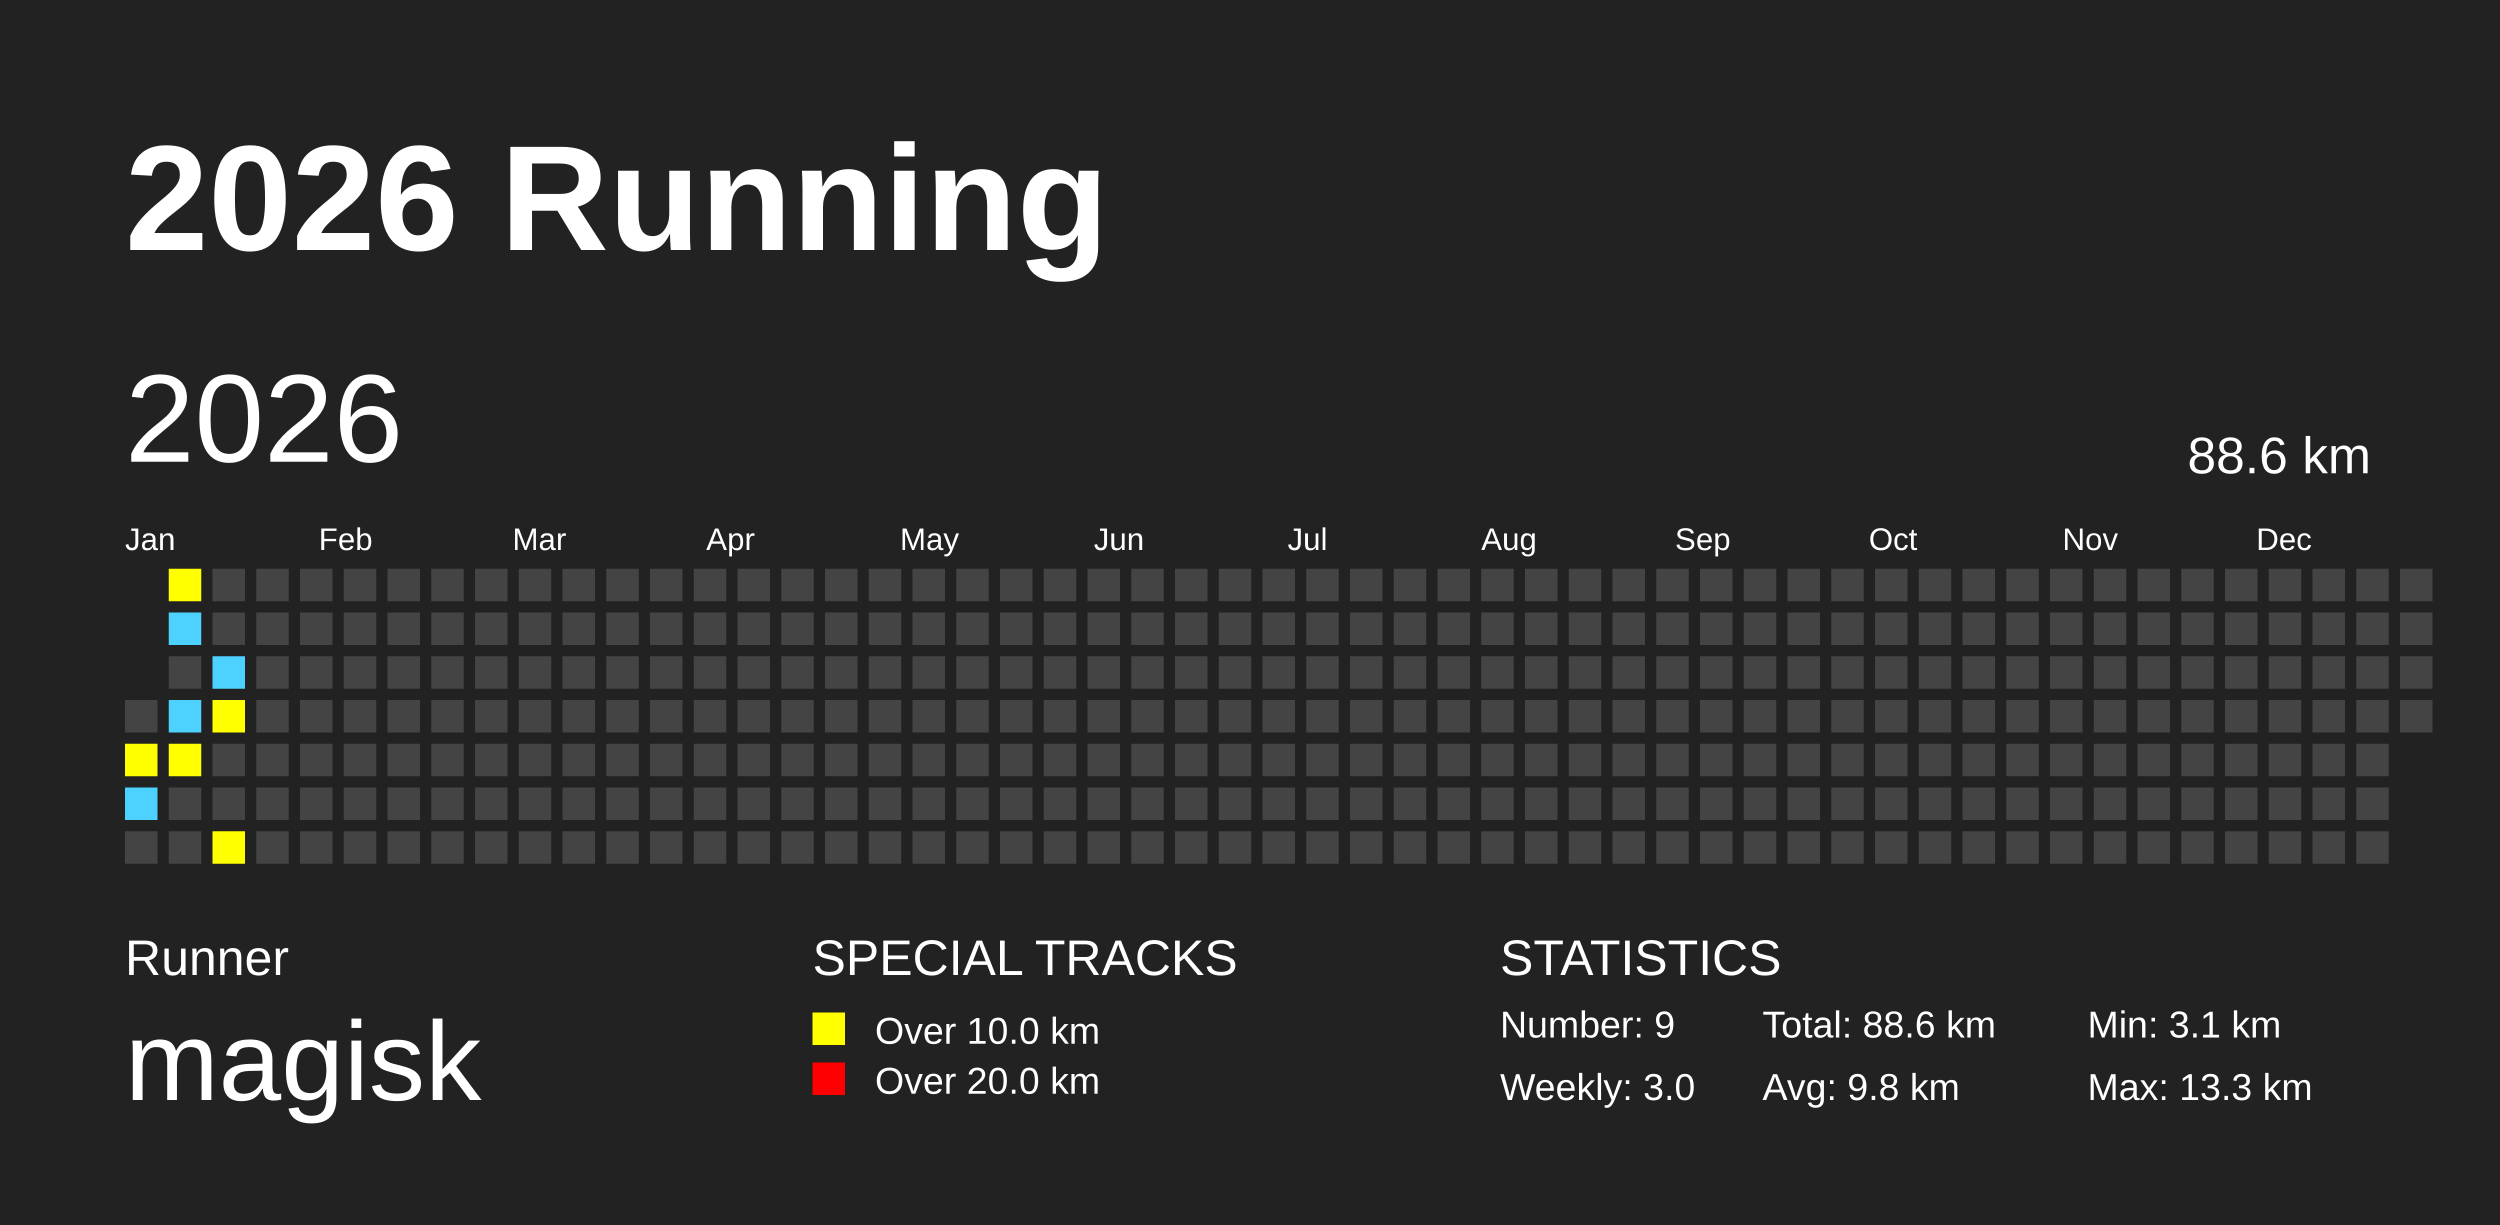
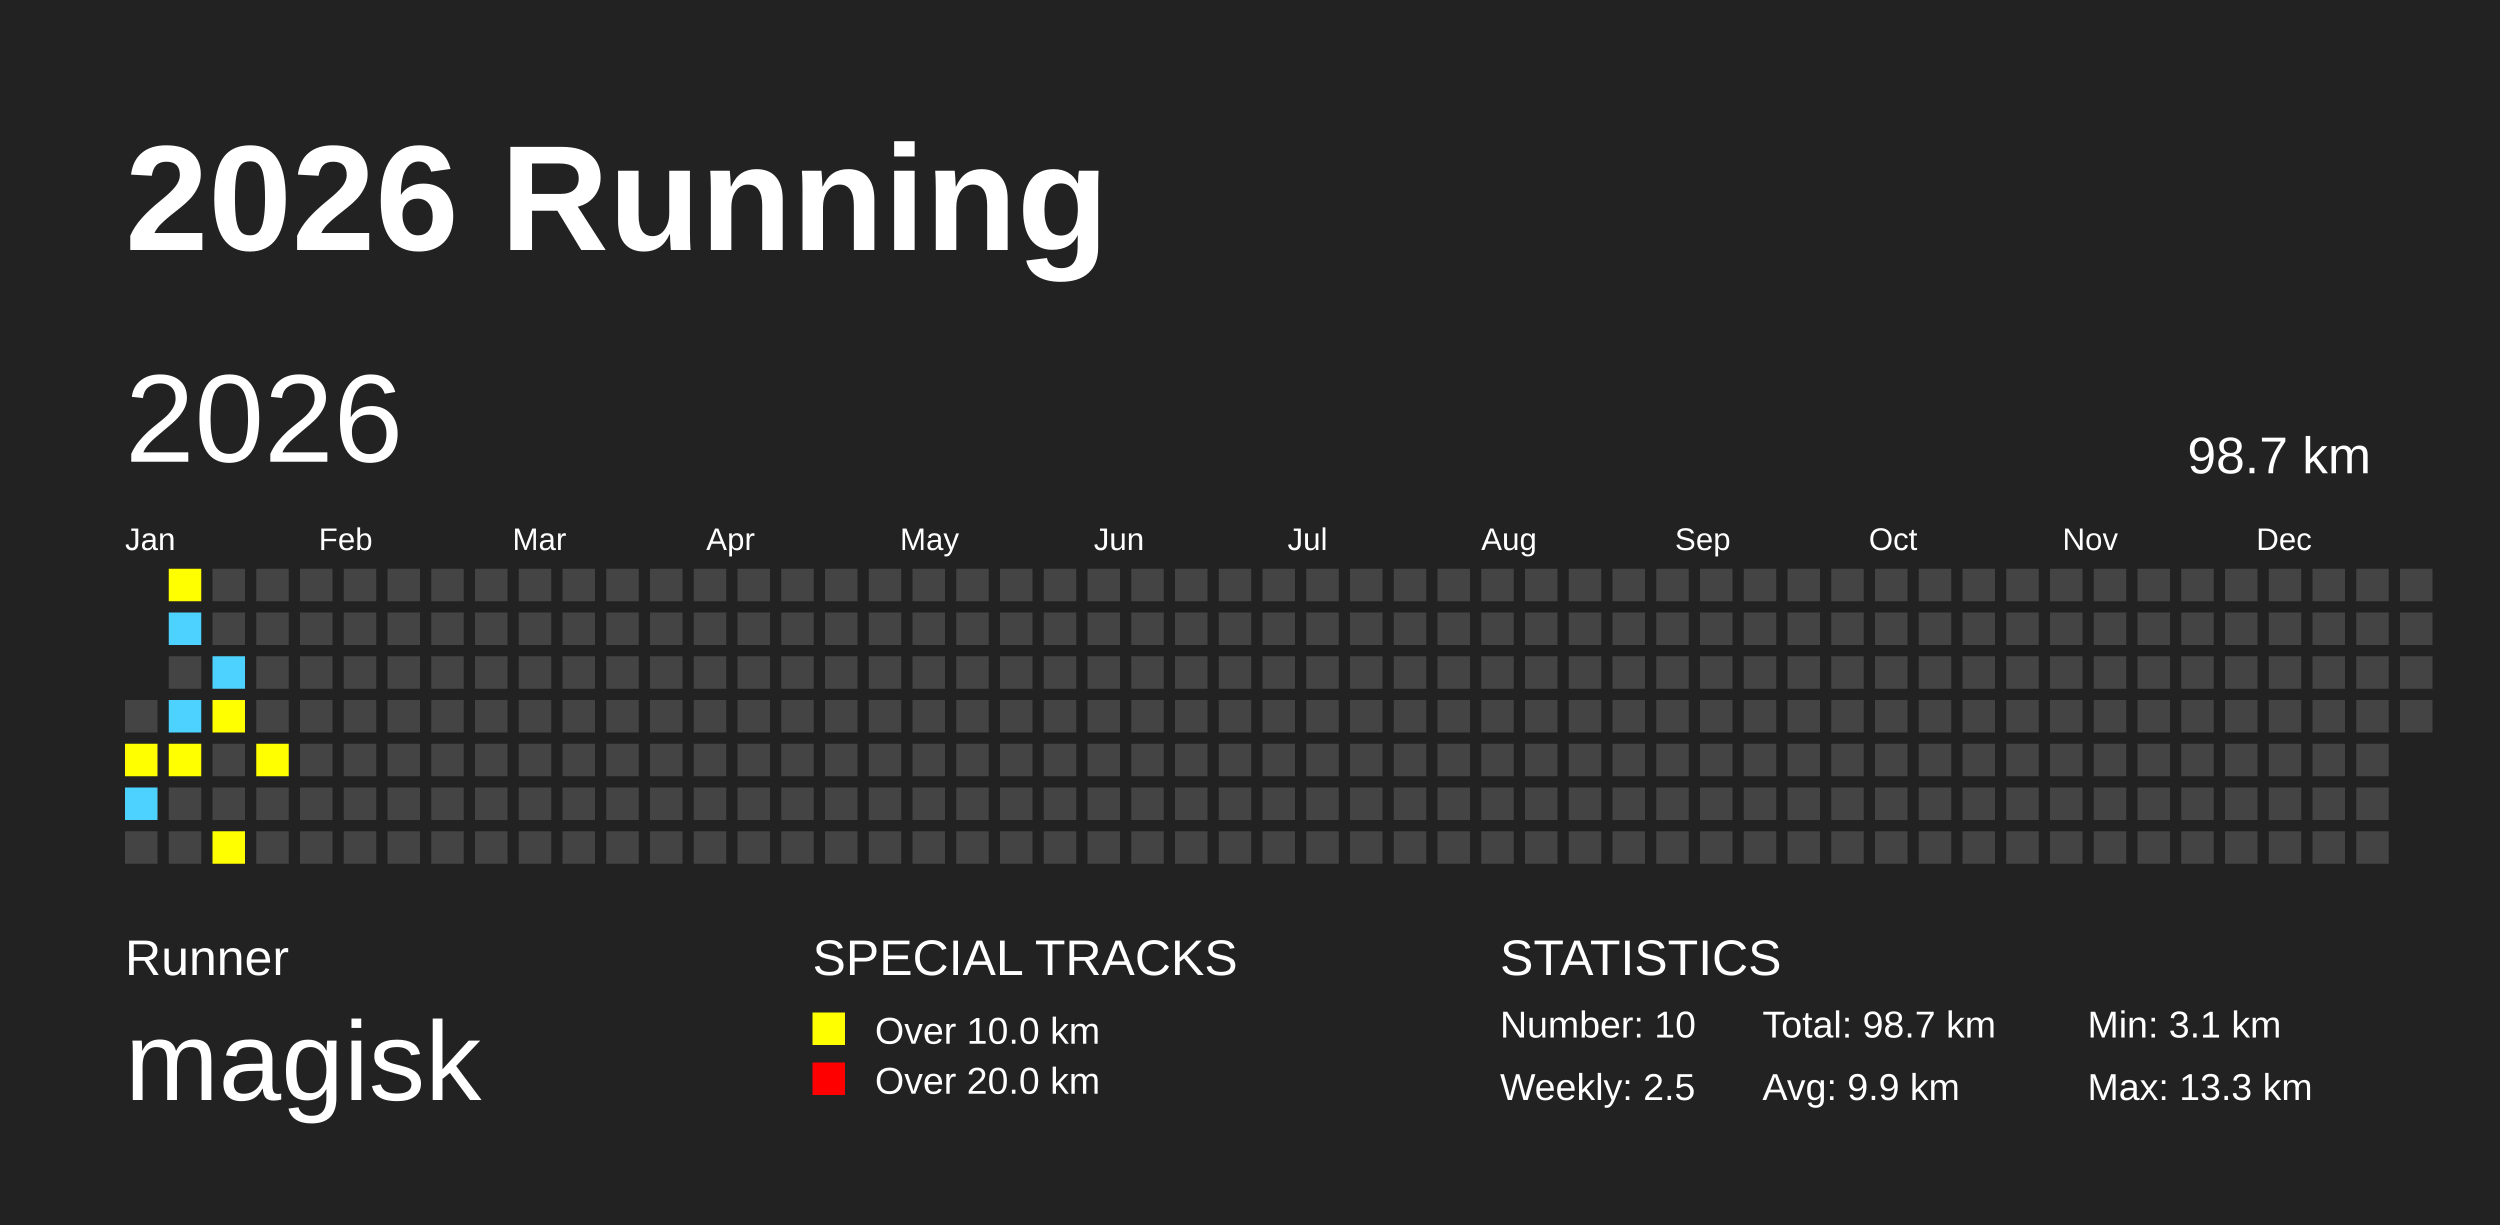
<svg xmlns="http://www.w3.org/2000/svg" baseProfile="full" height="98mm" version="1.1" viewBox="0,0,200,98" width="200mm">
  <defs />
  <rect fill="#222222" height="98" width="200" x="0" y="0" />
  <text fill="#FFFFFF" style="font-size:12px; font-family:Arial; font-weight:bold;" x="10" y="20">2026 Running</text>
  <text fill="#FFFFFF" style="font-size:4px; font-family:Arial" x="10" y="78">Runner</text>
  <text fill="#FFFFFF" style="font-size:9px; font-family:Arial" x="10" y="88">magisk</text>
  <text fill="#FFFFFF" style="font-size:4px; font-family:Arial" x="65" y="78">SPECIAL TRACKS</text>
  <rect fill="yellow" height="2.6" width="2.6" x="65" y="81" />
  <text fill="#FFFFFF" style="font-size:3px; font-family:Arial" x="70" y="83.5">Over 10.0 km</text>
  <rect fill="red" height="2.6" width="2.6" x="65" y="85" />
  <text fill="#FFFFFF" style="font-size:3px; font-family:Arial" x="70" y="87.5">Over 20.0 km</text>
  <text fill="#FFFFFF" style="font-size:4px; font-family:Arial" x="120" y="78">STATISTICS</text>
-   <text fill="#FFFFFF" style="font-size:3px; font-family:Arial" x="120" y="83">Number: 9</text>
-   <text fill="#FFFFFF" style="font-size:3px; font-family:Arial" x="120" y="88">Weekly: 3.0</text>
-   <text fill="#FFFFFF" style="font-size:3px; font-family:Arial" x="141" y="83">Total: 88.6 km</text>
-   <text fill="#FFFFFF" style="font-size:3px; font-family:Arial" x="141" y="88">Avg: 9.8 km</text>
+   <text fill="#FFFFFF" style="font-size:3px; font-family:Arial" x="120" y="83">Number: 10</text>
+   <text fill="#FFFFFF" style="font-size:3px; font-family:Arial" x="120" y="88">Weekly: 2.5</text>
+   <text fill="#FFFFFF" style="font-size:3px; font-family:Arial" x="141" y="83">Total: 98.7 km</text>
+   <text fill="#FFFFFF" style="font-size:3px; font-family:Arial" x="141" y="88">Avg: 9.9 km</text>
  <text fill="#FFFFFF" style="font-size:3px; font-family:Arial" x="167" y="83">Min: 3.1 km</text>
  <text fill="#FFFFFF" style="font-size:3px; font-family:Arial" x="167" y="88">Max: 13.3 km</text>
  <text dominant-baseline="hanging" fill="#FFFFFF" style="font-size:10.0px; font-family:Arial;" x="10" y="30">2026</text>
-   <text dominant-baseline="hanging" fill="#FFFFFF" style="font-size:4.125px; font-family:Arial;" x="175" y="35">88.6 km</text>
+   <text dominant-baseline="hanging" fill="#FFFFFF" style="font-size:4.125px; font-family:Arial;" x="175" y="35">98.7 km</text>
  <text fill="#FFFFFF" style="font-size:2.5px; font-family:Arial" x="10.0" y="44">Jan</text>
  <text fill="#FFFFFF" style="font-size:2.5px; font-family:Arial" x="25.5" y="44">Feb</text>
  <text fill="#FFFFFF" style="font-size:2.5px; font-family:Arial" x="41.0" y="44">Mar</text>
  <text fill="#FFFFFF" style="font-size:2.5px; font-family:Arial" x="56.5" y="44">Apr</text>
  <text fill="#FFFFFF" style="font-size:2.5px; font-family:Arial" x="72.0" y="44">May</text>
  <text fill="#FFFFFF" style="font-size:2.5px; font-family:Arial" x="87.5" y="44">Jun</text>
  <text fill="#FFFFFF" style="font-size:2.5px; font-family:Arial" x="103.0" y="44">Jul</text>
  <text fill="#FFFFFF" style="font-size:2.5px; font-family:Arial" x="118.5" y="44">Aug</text>
  <text fill="#FFFFFF" style="font-size:2.5px; font-family:Arial" x="134.0" y="44">Sep</text>
  <text fill="#FFFFFF" style="font-size:2.5px; font-family:Arial" x="149.5" y="44">Oct</text>
  <text fill="#FFFFFF" style="font-size:2.5px; font-family:Arial" x="165.0" y="44">Nov</text>
  <text fill="#FFFFFF" style="font-size:2.5px; font-family:Arial" x="180.5" y="44">Dec</text>
  <rect fill="#444444" height="2.6" width="2.6" x="10.0" y="56.0" />
  <rect fill="yellow" height="2.6" width="2.6" x="10.0" y="59.5" />
  <rect fill="#4DD2FF" height="2.6" width="2.6" x="10.0" y="63.0" />
  <rect fill="#444444" height="2.6" width="2.6" x="10.0" y="66.5" />
  <rect fill="yellow" height="2.6" width="2.6" x="13.5" y="45.5" />
  <rect fill="#4DD2FF" height="2.6" width="2.6" x="13.5" y="49.0" />
  <rect fill="#444444" height="2.6" width="2.6" x="13.5" y="52.5" />
  <rect fill="#4DD2FF" height="2.6" width="2.6" x="13.5" y="56.0" />
  <rect fill="yellow" height="2.6" width="2.6" x="13.5" y="59.5" />
  <rect fill="#444444" height="2.6" width="2.6" x="13.5" y="63.0" />
  <rect fill="#444444" height="2.6" width="2.6" x="13.5" y="66.5" />
  <rect fill="#444444" height="2.6" width="2.6" x="17.0" y="45.5" />
  <rect fill="#444444" height="2.6" width="2.6" x="17.0" y="49.0" />
  <rect fill="#4DD2FF" height="2.6" width="2.6" x="17.0" y="52.5" />
  <rect fill="yellow" height="2.6" width="2.6" x="17.0" y="56.0" />
  <rect fill="#444444" height="2.6" width="2.6" x="17.0" y="59.5" />
  <rect fill="#444444" height="2.6" width="2.6" x="17.0" y="63.0" />
  <rect fill="yellow" height="2.6" width="2.6" x="17.0" y="66.5" />
  <rect fill="#444444" height="2.6" width="2.6" x="20.5" y="45.5" />
  <rect fill="#444444" height="2.6" width="2.6" x="20.5" y="49.0" />
  <rect fill="#444444" height="2.6" width="2.6" x="20.5" y="52.5" />
  <rect fill="#444444" height="2.6" width="2.6" x="20.5" y="56.0" />
-   <rect fill="#444444" height="2.6" width="2.6" x="20.5" y="59.5" />
+   <rect fill="yellow" height="2.6" width="2.6" x="20.5" y="59.5" />
  <rect fill="#444444" height="2.6" width="2.6" x="20.5" y="63.0" />
  <rect fill="#444444" height="2.6" width="2.6" x="20.5" y="66.5" />
  <rect fill="#444444" height="2.6" width="2.6" x="24.0" y="45.5" />
  <rect fill="#444444" height="2.6" width="2.6" x="24.0" y="49.0" />
  <rect fill="#444444" height="2.6" width="2.6" x="24.0" y="52.5" />
  <rect fill="#444444" height="2.6" width="2.6" x="24.0" y="56.0" />
  <rect fill="#444444" height="2.6" width="2.6" x="24.0" y="59.5" />
  <rect fill="#444444" height="2.6" width="2.6" x="24.0" y="63.0" />
  <rect fill="#444444" height="2.6" width="2.6" x="24.0" y="66.5" />
  <rect fill="#444444" height="2.6" width="2.6" x="27.5" y="45.5" />
  <rect fill="#444444" height="2.6" width="2.6" x="27.5" y="49.0" />
  <rect fill="#444444" height="2.6" width="2.6" x="27.5" y="52.5" />
  <rect fill="#444444" height="2.6" width="2.6" x="27.5" y="56.0" />
  <rect fill="#444444" height="2.6" width="2.6" x="27.5" y="59.5" />
  <rect fill="#444444" height="2.6" width="2.6" x="27.5" y="63.0" />
  <rect fill="#444444" height="2.6" width="2.6" x="27.5" y="66.5" />
  <rect fill="#444444" height="2.6" width="2.6" x="31.0" y="45.5" />
  <rect fill="#444444" height="2.6" width="2.6" x="31.0" y="49.0" />
  <rect fill="#444444" height="2.6" width="2.6" x="31.0" y="52.5" />
  <rect fill="#444444" height="2.6" width="2.6" x="31.0" y="56.0" />
  <rect fill="#444444" height="2.6" width="2.6" x="31.0" y="59.5" />
  <rect fill="#444444" height="2.6" width="2.6" x="31.0" y="63.0" />
  <rect fill="#444444" height="2.6" width="2.6" x="31.0" y="66.5" />
  <rect fill="#444444" height="2.6" width="2.6" x="34.5" y="45.5" />
  <rect fill="#444444" height="2.6" width="2.6" x="34.5" y="49.0" />
  <rect fill="#444444" height="2.6" width="2.6" x="34.5" y="52.5" />
  <rect fill="#444444" height="2.6" width="2.6" x="34.5" y="56.0" />
  <rect fill="#444444" height="2.6" width="2.6" x="34.5" y="59.5" />
  <rect fill="#444444" height="2.6" width="2.6" x="34.5" y="63.0" />
  <rect fill="#444444" height="2.6" width="2.6" x="34.5" y="66.5" />
  <rect fill="#444444" height="2.6" width="2.6" x="38.0" y="45.5" />
  <rect fill="#444444" height="2.6" width="2.6" x="38.0" y="49.0" />
  <rect fill="#444444" height="2.6" width="2.6" x="38.0" y="52.5" />
  <rect fill="#444444" height="2.6" width="2.6" x="38.0" y="56.0" />
  <rect fill="#444444" height="2.6" width="2.6" x="38.0" y="59.5" />
  <rect fill="#444444" height="2.6" width="2.6" x="38.0" y="63.0" />
  <rect fill="#444444" height="2.6" width="2.6" x="38.0" y="66.5" />
  <rect fill="#444444" height="2.6" width="2.6" x="41.5" y="45.5" />
  <rect fill="#444444" height="2.6" width="2.6" x="41.5" y="49.0" />
  <rect fill="#444444" height="2.6" width="2.6" x="41.5" y="52.5" />
  <rect fill="#444444" height="2.6" width="2.6" x="41.5" y="56.0" />
  <rect fill="#444444" height="2.6" width="2.6" x="41.5" y="59.5" />
  <rect fill="#444444" height="2.6" width="2.6" x="41.5" y="63.0" />
  <rect fill="#444444" height="2.6" width="2.6" x="41.5" y="66.5" />
  <rect fill="#444444" height="2.6" width="2.6" x="45.0" y="45.5" />
  <rect fill="#444444" height="2.6" width="2.6" x="45.0" y="49.0" />
  <rect fill="#444444" height="2.6" width="2.6" x="45.0" y="52.5" />
  <rect fill="#444444" height="2.6" width="2.6" x="45.0" y="56.0" />
  <rect fill="#444444" height="2.6" width="2.6" x="45.0" y="59.5" />
  <rect fill="#444444" height="2.6" width="2.6" x="45.0" y="63.0" />
  <rect fill="#444444" height="2.6" width="2.6" x="45.0" y="66.5" />
  <rect fill="#444444" height="2.6" width="2.6" x="48.5" y="45.5" />
  <rect fill="#444444" height="2.6" width="2.6" x="48.5" y="49.0" />
  <rect fill="#444444" height="2.6" width="2.6" x="48.5" y="52.5" />
  <rect fill="#444444" height="2.6" width="2.6" x="48.5" y="56.0" />
  <rect fill="#444444" height="2.6" width="2.6" x="48.5" y="59.5" />
  <rect fill="#444444" height="2.6" width="2.6" x="48.5" y="63.0" />
  <rect fill="#444444" height="2.6" width="2.6" x="48.5" y="66.5" />
  <rect fill="#444444" height="2.6" width="2.6" x="52.0" y="45.5" />
  <rect fill="#444444" height="2.6" width="2.6" x="52.0" y="49.0" />
  <rect fill="#444444" height="2.6" width="2.6" x="52.0" y="52.5" />
  <rect fill="#444444" height="2.6" width="2.6" x="52.0" y="56.0" />
  <rect fill="#444444" height="2.6" width="2.6" x="52.0" y="59.5" />
  <rect fill="#444444" height="2.6" width="2.6" x="52.0" y="63.0" />
  <rect fill="#444444" height="2.6" width="2.6" x="52.0" y="66.5" />
  <rect fill="#444444" height="2.6" width="2.6" x="55.5" y="45.5" />
  <rect fill="#444444" height="2.6" width="2.6" x="55.5" y="49.0" />
  <rect fill="#444444" height="2.6" width="2.6" x="55.5" y="52.5" />
  <rect fill="#444444" height="2.6" width="2.6" x="55.5" y="56.0" />
  <rect fill="#444444" height="2.6" width="2.6" x="55.5" y="59.5" />
  <rect fill="#444444" height="2.6" width="2.6" x="55.5" y="63.0" />
  <rect fill="#444444" height="2.6" width="2.6" x="55.5" y="66.5" />
  <rect fill="#444444" height="2.6" width="2.6" x="59.0" y="45.5" />
  <rect fill="#444444" height="2.6" width="2.6" x="59.0" y="49.0" />
  <rect fill="#444444" height="2.6" width="2.6" x="59.0" y="52.5" />
  <rect fill="#444444" height="2.6" width="2.6" x="59.0" y="56.0" />
  <rect fill="#444444" height="2.6" width="2.6" x="59.0" y="59.5" />
  <rect fill="#444444" height="2.6" width="2.6" x="59.0" y="63.0" />
  <rect fill="#444444" height="2.6" width="2.6" x="59.0" y="66.5" />
  <rect fill="#444444" height="2.6" width="2.6" x="62.5" y="45.5" />
  <rect fill="#444444" height="2.6" width="2.6" x="62.5" y="49.0" />
  <rect fill="#444444" height="2.6" width="2.6" x="62.5" y="52.5" />
  <rect fill="#444444" height="2.6" width="2.6" x="62.5" y="56.0" />
  <rect fill="#444444" height="2.6" width="2.6" x="62.5" y="59.5" />
  <rect fill="#444444" height="2.6" width="2.6" x="62.5" y="63.0" />
  <rect fill="#444444" height="2.6" width="2.6" x="62.5" y="66.5" />
  <rect fill="#444444" height="2.6" width="2.6" x="66.0" y="45.5" />
  <rect fill="#444444" height="2.6" width="2.6" x="66.0" y="49.0" />
  <rect fill="#444444" height="2.6" width="2.6" x="66.0" y="52.5" />
  <rect fill="#444444" height="2.6" width="2.6" x="66.0" y="56.0" />
  <rect fill="#444444" height="2.6" width="2.6" x="66.0" y="59.5" />
  <rect fill="#444444" height="2.6" width="2.6" x="66.0" y="63.0" />
  <rect fill="#444444" height="2.6" width="2.6" x="66.0" y="66.5" />
  <rect fill="#444444" height="2.6" width="2.6" x="69.5" y="45.5" />
  <rect fill="#444444" height="2.6" width="2.6" x="69.5" y="49.0" />
  <rect fill="#444444" height="2.6" width="2.6" x="69.5" y="52.5" />
  <rect fill="#444444" height="2.6" width="2.6" x="69.5" y="56.0" />
  <rect fill="#444444" height="2.6" width="2.6" x="69.5" y="59.5" />
  <rect fill="#444444" height="2.6" width="2.6" x="69.5" y="63.0" />
  <rect fill="#444444" height="2.6" width="2.6" x="69.5" y="66.5" />
  <rect fill="#444444" height="2.6" width="2.6" x="73.0" y="45.5" />
  <rect fill="#444444" height="2.6" width="2.6" x="73.0" y="49.0" />
  <rect fill="#444444" height="2.6" width="2.6" x="73.0" y="52.5" />
  <rect fill="#444444" height="2.6" width="2.6" x="73.0" y="56.0" />
  <rect fill="#444444" height="2.6" width="2.6" x="73.0" y="59.5" />
  <rect fill="#444444" height="2.6" width="2.6" x="73.0" y="63.0" />
  <rect fill="#444444" height="2.6" width="2.6" x="73.0" y="66.5" />
  <rect fill="#444444" height="2.6" width="2.6" x="76.5" y="45.5" />
  <rect fill="#444444" height="2.6" width="2.6" x="76.5" y="49.0" />
  <rect fill="#444444" height="2.6" width="2.6" x="76.5" y="52.5" />
  <rect fill="#444444" height="2.6" width="2.6" x="76.5" y="56.0" />
  <rect fill="#444444" height="2.6" width="2.6" x="76.5" y="59.5" />
  <rect fill="#444444" height="2.6" width="2.6" x="76.5" y="63.0" />
  <rect fill="#444444" height="2.6" width="2.6" x="76.5" y="66.5" />
  <rect fill="#444444" height="2.6" width="2.6" x="80.0" y="45.5" />
  <rect fill="#444444" height="2.6" width="2.6" x="80.0" y="49.0" />
  <rect fill="#444444" height="2.6" width="2.6" x="80.0" y="52.5" />
  <rect fill="#444444" height="2.6" width="2.6" x="80.0" y="56.0" />
  <rect fill="#444444" height="2.6" width="2.6" x="80.0" y="59.5" />
  <rect fill="#444444" height="2.6" width="2.6" x="80.0" y="63.0" />
  <rect fill="#444444" height="2.6" width="2.6" x="80.0" y="66.5" />
  <rect fill="#444444" height="2.6" width="2.6" x="83.5" y="45.5" />
  <rect fill="#444444" height="2.6" width="2.6" x="83.5" y="49.0" />
  <rect fill="#444444" height="2.6" width="2.6" x="83.5" y="52.5" />
  <rect fill="#444444" height="2.6" width="2.6" x="83.5" y="56.0" />
  <rect fill="#444444" height="2.6" width="2.6" x="83.5" y="59.5" />
  <rect fill="#444444" height="2.6" width="2.6" x="83.5" y="63.0" />
  <rect fill="#444444" height="2.6" width="2.6" x="83.5" y="66.5" />
  <rect fill="#444444" height="2.6" width="2.6" x="87.0" y="45.5" />
  <rect fill="#444444" height="2.6" width="2.6" x="87.0" y="49.0" />
  <rect fill="#444444" height="2.6" width="2.6" x="87.0" y="52.5" />
  <rect fill="#444444" height="2.6" width="2.6" x="87.0" y="56.0" />
  <rect fill="#444444" height="2.6" width="2.6" x="87.0" y="59.5" />
  <rect fill="#444444" height="2.6" width="2.6" x="87.0" y="63.0" />
  <rect fill="#444444" height="2.6" width="2.6" x="87.0" y="66.5" />
  <rect fill="#444444" height="2.6" width="2.6" x="90.5" y="45.5" />
  <rect fill="#444444" height="2.6" width="2.6" x="90.5" y="49.0" />
  <rect fill="#444444" height="2.6" width="2.6" x="90.5" y="52.5" />
  <rect fill="#444444" height="2.6" width="2.6" x="90.5" y="56.0" />
  <rect fill="#444444" height="2.6" width="2.6" x="90.5" y="59.5" />
  <rect fill="#444444" height="2.6" width="2.6" x="90.5" y="63.0" />
  <rect fill="#444444" height="2.6" width="2.6" x="90.5" y="66.5" />
  <rect fill="#444444" height="2.6" width="2.6" x="94.0" y="45.5" />
  <rect fill="#444444" height="2.6" width="2.6" x="94.0" y="49.0" />
  <rect fill="#444444" height="2.6" width="2.6" x="94.0" y="52.5" />
  <rect fill="#444444" height="2.6" width="2.6" x="94.0" y="56.0" />
  <rect fill="#444444" height="2.6" width="2.6" x="94.0" y="59.5" />
  <rect fill="#444444" height="2.6" width="2.6" x="94.0" y="63.0" />
  <rect fill="#444444" height="2.6" width="2.6" x="94.0" y="66.5" />
  <rect fill="#444444" height="2.6" width="2.6" x="97.5" y="45.5" />
  <rect fill="#444444" height="2.6" width="2.6" x="97.5" y="49.0" />
  <rect fill="#444444" height="2.6" width="2.6" x="97.5" y="52.5" />
  <rect fill="#444444" height="2.6" width="2.6" x="97.5" y="56.0" />
  <rect fill="#444444" height="2.6" width="2.6" x="97.5" y="59.5" />
  <rect fill="#444444" height="2.6" width="2.6" x="97.5" y="63.0" />
  <rect fill="#444444" height="2.6" width="2.6" x="97.5" y="66.5" />
  <rect fill="#444444" height="2.6" width="2.6" x="101.0" y="45.5" />
  <rect fill="#444444" height="2.6" width="2.6" x="101.0" y="49.0" />
  <rect fill="#444444" height="2.6" width="2.6" x="101.0" y="52.5" />
  <rect fill="#444444" height="2.6" width="2.6" x="101.0" y="56.0" />
  <rect fill="#444444" height="2.6" width="2.6" x="101.0" y="59.5" />
  <rect fill="#444444" height="2.6" width="2.6" x="101.0" y="63.0" />
  <rect fill="#444444" height="2.6" width="2.6" x="101.0" y="66.5" />
  <rect fill="#444444" height="2.6" width="2.6" x="104.5" y="45.5" />
  <rect fill="#444444" height="2.6" width="2.6" x="104.5" y="49.0" />
  <rect fill="#444444" height="2.6" width="2.6" x="104.5" y="52.5" />
  <rect fill="#444444" height="2.6" width="2.6" x="104.5" y="56.0" />
  <rect fill="#444444" height="2.6" width="2.6" x="104.5" y="59.5" />
  <rect fill="#444444" height="2.6" width="2.6" x="104.5" y="63.0" />
  <rect fill="#444444" height="2.6" width="2.6" x="104.5" y="66.5" />
  <rect fill="#444444" height="2.6" width="2.6" x="108.0" y="45.5" />
  <rect fill="#444444" height="2.6" width="2.6" x="108.0" y="49.0" />
  <rect fill="#444444" height="2.6" width="2.6" x="108.0" y="52.5" />
  <rect fill="#444444" height="2.6" width="2.6" x="108.0" y="56.0" />
  <rect fill="#444444" height="2.6" width="2.6" x="108.0" y="59.5" />
  <rect fill="#444444" height="2.6" width="2.6" x="108.0" y="63.0" />
  <rect fill="#444444" height="2.6" width="2.6" x="108.0" y="66.5" />
  <rect fill="#444444" height="2.6" width="2.6" x="111.5" y="45.5" />
  <rect fill="#444444" height="2.6" width="2.6" x="111.5" y="49.0" />
  <rect fill="#444444" height="2.6" width="2.6" x="111.5" y="52.5" />
  <rect fill="#444444" height="2.6" width="2.6" x="111.5" y="56.0" />
  <rect fill="#444444" height="2.6" width="2.6" x="111.5" y="59.5" />
  <rect fill="#444444" height="2.6" width="2.6" x="111.5" y="63.0" />
  <rect fill="#444444" height="2.6" width="2.6" x="111.5" y="66.5" />
  <rect fill="#444444" height="2.6" width="2.6" x="115.0" y="45.5" />
  <rect fill="#444444" height="2.6" width="2.6" x="115.0" y="49.0" />
  <rect fill="#444444" height="2.6" width="2.6" x="115.0" y="52.5" />
  <rect fill="#444444" height="2.6" width="2.6" x="115.0" y="56.0" />
  <rect fill="#444444" height="2.6" width="2.6" x="115.0" y="59.5" />
  <rect fill="#444444" height="2.6" width="2.6" x="115.0" y="63.0" />
  <rect fill="#444444" height="2.6" width="2.6" x="115.0" y="66.5" />
  <rect fill="#444444" height="2.6" width="2.6" x="118.5" y="45.5" />
  <rect fill="#444444" height="2.6" width="2.6" x="118.5" y="49.0" />
  <rect fill="#444444" height="2.6" width="2.6" x="118.5" y="52.5" />
  <rect fill="#444444" height="2.6" width="2.6" x="118.5" y="56.0" />
  <rect fill="#444444" height="2.6" width="2.6" x="118.5" y="59.5" />
  <rect fill="#444444" height="2.6" width="2.6" x="118.5" y="63.0" />
  <rect fill="#444444" height="2.6" width="2.6" x="118.5" y="66.5" />
  <rect fill="#444444" height="2.6" width="2.6" x="122.0" y="45.5" />
  <rect fill="#444444" height="2.6" width="2.6" x="122.0" y="49.0" />
  <rect fill="#444444" height="2.6" width="2.6" x="122.0" y="52.5" />
  <rect fill="#444444" height="2.6" width="2.6" x="122.0" y="56.0" />
  <rect fill="#444444" height="2.6" width="2.6" x="122.0" y="59.5" />
  <rect fill="#444444" height="2.6" width="2.6" x="122.0" y="63.0" />
  <rect fill="#444444" height="2.6" width="2.6" x="122.0" y="66.5" />
  <rect fill="#444444" height="2.6" width="2.6" x="125.5" y="45.5" />
  <rect fill="#444444" height="2.6" width="2.6" x="125.5" y="49.0" />
  <rect fill="#444444" height="2.6" width="2.6" x="125.5" y="52.5" />
  <rect fill="#444444" height="2.6" width="2.6" x="125.5" y="56.0" />
  <rect fill="#444444" height="2.6" width="2.6" x="125.5" y="59.5" />
  <rect fill="#444444" height="2.6" width="2.6" x="125.5" y="63.0" />
  <rect fill="#444444" height="2.6" width="2.6" x="125.5" y="66.5" />
  <rect fill="#444444" height="2.6" width="2.6" x="129.0" y="45.5" />
  <rect fill="#444444" height="2.6" width="2.6" x="129.0" y="49.0" />
  <rect fill="#444444" height="2.6" width="2.6" x="129.0" y="52.5" />
  <rect fill="#444444" height="2.6" width="2.6" x="129.0" y="56.0" />
  <rect fill="#444444" height="2.6" width="2.6" x="129.0" y="59.5" />
  <rect fill="#444444" height="2.6" width="2.6" x="129.0" y="63.0" />
  <rect fill="#444444" height="2.6" width="2.6" x="129.0" y="66.5" />
  <rect fill="#444444" height="2.6" width="2.6" x="132.5" y="45.5" />
  <rect fill="#444444" height="2.6" width="2.6" x="132.5" y="49.0" />
  <rect fill="#444444" height="2.6" width="2.6" x="132.5" y="52.5" />
  <rect fill="#444444" height="2.6" width="2.6" x="132.5" y="56.0" />
  <rect fill="#444444" height="2.6" width="2.6" x="132.5" y="59.5" />
  <rect fill="#444444" height="2.6" width="2.6" x="132.5" y="63.0" />
  <rect fill="#444444" height="2.6" width="2.6" x="132.5" y="66.5" />
  <rect fill="#444444" height="2.6" width="2.6" x="136.0" y="45.5" />
  <rect fill="#444444" height="2.6" width="2.6" x="136.0" y="49.0" />
  <rect fill="#444444" height="2.6" width="2.6" x="136.0" y="52.5" />
  <rect fill="#444444" height="2.6" width="2.6" x="136.0" y="56.0" />
  <rect fill="#444444" height="2.6" width="2.6" x="136.0" y="59.5" />
  <rect fill="#444444" height="2.6" width="2.6" x="136.0" y="63.0" />
  <rect fill="#444444" height="2.6" width="2.6" x="136.0" y="66.5" />
  <rect fill="#444444" height="2.6" width="2.6" x="139.5" y="45.5" />
  <rect fill="#444444" height="2.6" width="2.6" x="139.5" y="49.0" />
  <rect fill="#444444" height="2.6" width="2.6" x="139.5" y="52.5" />
  <rect fill="#444444" height="2.6" width="2.6" x="139.5" y="56.0" />
  <rect fill="#444444" height="2.6" width="2.6" x="139.5" y="59.5" />
  <rect fill="#444444" height="2.6" width="2.6" x="139.5" y="63.0" />
  <rect fill="#444444" height="2.6" width="2.6" x="139.5" y="66.5" />
  <rect fill="#444444" height="2.6" width="2.6" x="143.0" y="45.5" />
  <rect fill="#444444" height="2.6" width="2.6" x="143.0" y="49.0" />
  <rect fill="#444444" height="2.6" width="2.6" x="143.0" y="52.5" />
  <rect fill="#444444" height="2.6" width="2.6" x="143.0" y="56.0" />
  <rect fill="#444444" height="2.6" width="2.6" x="143.0" y="59.5" />
  <rect fill="#444444" height="2.6" width="2.6" x="143.0" y="63.0" />
  <rect fill="#444444" height="2.6" width="2.6" x="143.0" y="66.5" />
  <rect fill="#444444" height="2.6" width="2.6" x="146.5" y="45.5" />
  <rect fill="#444444" height="2.6" width="2.6" x="146.5" y="49.0" />
  <rect fill="#444444" height="2.6" width="2.6" x="146.5" y="52.5" />
  <rect fill="#444444" height="2.6" width="2.6" x="146.5" y="56.0" />
  <rect fill="#444444" height="2.6" width="2.6" x="146.5" y="59.5" />
  <rect fill="#444444" height="2.6" width="2.6" x="146.5" y="63.0" />
  <rect fill="#444444" height="2.6" width="2.6" x="146.5" y="66.5" />
  <rect fill="#444444" height="2.6" width="2.6" x="150.0" y="45.5" />
  <rect fill="#444444" height="2.6" width="2.6" x="150.0" y="49.0" />
  <rect fill="#444444" height="2.6" width="2.6" x="150.0" y="52.5" />
  <rect fill="#444444" height="2.6" width="2.6" x="150.0" y="56.0" />
  <rect fill="#444444" height="2.6" width="2.6" x="150.0" y="59.5" />
  <rect fill="#444444" height="2.6" width="2.6" x="150.0" y="63.0" />
  <rect fill="#444444" height="2.6" width="2.6" x="150.0" y="66.5" />
  <rect fill="#444444" height="2.6" width="2.6" x="153.5" y="45.5" />
  <rect fill="#444444" height="2.6" width="2.6" x="153.5" y="49.0" />
  <rect fill="#444444" height="2.6" width="2.6" x="153.5" y="52.5" />
  <rect fill="#444444" height="2.6" width="2.6" x="153.5" y="56.0" />
  <rect fill="#444444" height="2.6" width="2.6" x="153.5" y="59.5" />
  <rect fill="#444444" height="2.6" width="2.6" x="153.5" y="63.0" />
  <rect fill="#444444" height="2.6" width="2.6" x="153.5" y="66.5" />
  <rect fill="#444444" height="2.6" width="2.6" x="157.0" y="45.5" />
  <rect fill="#444444" height="2.6" width="2.6" x="157.0" y="49.0" />
  <rect fill="#444444" height="2.6" width="2.6" x="157.0" y="52.5" />
  <rect fill="#444444" height="2.6" width="2.6" x="157.0" y="56.0" />
  <rect fill="#444444" height="2.6" width="2.6" x="157.0" y="59.5" />
  <rect fill="#444444" height="2.6" width="2.6" x="157.0" y="63.0" />
  <rect fill="#444444" height="2.6" width="2.6" x="157.0" y="66.5" />
  <rect fill="#444444" height="2.6" width="2.6" x="160.5" y="45.5" />
  <rect fill="#444444" height="2.6" width="2.6" x="160.5" y="49.0" />
  <rect fill="#444444" height="2.6" width="2.6" x="160.5" y="52.5" />
  <rect fill="#444444" height="2.6" width="2.6" x="160.5" y="56.0" />
  <rect fill="#444444" height="2.6" width="2.6" x="160.5" y="59.5" />
  <rect fill="#444444" height="2.6" width="2.6" x="160.5" y="63.0" />
  <rect fill="#444444" height="2.6" width="2.6" x="160.5" y="66.5" />
  <rect fill="#444444" height="2.6" width="2.6" x="164.0" y="45.5" />
  <rect fill="#444444" height="2.6" width="2.6" x="164.0" y="49.0" />
  <rect fill="#444444" height="2.6" width="2.6" x="164.0" y="52.5" />
  <rect fill="#444444" height="2.6" width="2.6" x="164.0" y="56.0" />
  <rect fill="#444444" height="2.6" width="2.6" x="164.0" y="59.5" />
  <rect fill="#444444" height="2.6" width="2.6" x="164.0" y="63.0" />
  <rect fill="#444444" height="2.6" width="2.6" x="164.0" y="66.5" />
  <rect fill="#444444" height="2.6" width="2.6" x="167.5" y="45.5" />
  <rect fill="#444444" height="2.6" width="2.6" x="167.5" y="49.0" />
  <rect fill="#444444" height="2.6" width="2.6" x="167.5" y="52.5" />
  <rect fill="#444444" height="2.6" width="2.6" x="167.5" y="56.0" />
  <rect fill="#444444" height="2.6" width="2.6" x="167.5" y="59.5" />
  <rect fill="#444444" height="2.6" width="2.6" x="167.5" y="63.0" />
  <rect fill="#444444" height="2.6" width="2.6" x="167.5" y="66.5" />
  <rect fill="#444444" height="2.6" width="2.6" x="171.0" y="45.5" />
  <rect fill="#444444" height="2.6" width="2.6" x="171.0" y="49.0" />
  <rect fill="#444444" height="2.6" width="2.6" x="171.0" y="52.5" />
  <rect fill="#444444" height="2.6" width="2.6" x="171.0" y="56.0" />
  <rect fill="#444444" height="2.6" width="2.6" x="171.0" y="59.5" />
  <rect fill="#444444" height="2.6" width="2.6" x="171.0" y="63.0" />
  <rect fill="#444444" height="2.6" width="2.6" x="171.0" y="66.5" />
  <rect fill="#444444" height="2.6" width="2.6" x="174.5" y="45.5" />
  <rect fill="#444444" height="2.6" width="2.6" x="174.5" y="49.0" />
  <rect fill="#444444" height="2.6" width="2.6" x="174.5" y="52.5" />
  <rect fill="#444444" height="2.6" width="2.6" x="174.5" y="56.0" />
  <rect fill="#444444" height="2.6" width="2.6" x="174.5" y="59.5" />
  <rect fill="#444444" height="2.6" width="2.6" x="174.5" y="63.0" />
  <rect fill="#444444" height="2.6" width="2.6" x="174.5" y="66.5" />
  <rect fill="#444444" height="2.6" width="2.6" x="178.0" y="45.5" />
  <rect fill="#444444" height="2.6" width="2.6" x="178.0" y="49.0" />
  <rect fill="#444444" height="2.6" width="2.6" x="178.0" y="52.5" />
  <rect fill="#444444" height="2.6" width="2.6" x="178.0" y="56.0" />
  <rect fill="#444444" height="2.6" width="2.6" x="178.0" y="59.5" />
  <rect fill="#444444" height="2.6" width="2.6" x="178.0" y="63.0" />
  <rect fill="#444444" height="2.6" width="2.6" x="178.0" y="66.5" />
  <rect fill="#444444" height="2.6" width="2.6" x="181.5" y="45.5" />
  <rect fill="#444444" height="2.6" width="2.6" x="181.5" y="49.0" />
  <rect fill="#444444" height="2.6" width="2.6" x="181.5" y="52.5" />
  <rect fill="#444444" height="2.6" width="2.6" x="181.5" y="56.0" />
  <rect fill="#444444" height="2.6" width="2.6" x="181.5" y="59.5" />
  <rect fill="#444444" height="2.6" width="2.6" x="181.5" y="63.0" />
  <rect fill="#444444" height="2.6" width="2.6" x="181.5" y="66.5" />
  <rect fill="#444444" height="2.6" width="2.6" x="185.0" y="45.5" />
  <rect fill="#444444" height="2.6" width="2.6" x="185.0" y="49.0" />
  <rect fill="#444444" height="2.6" width="2.6" x="185.0" y="52.5" />
  <rect fill="#444444" height="2.6" width="2.6" x="185.0" y="56.0" />
  <rect fill="#444444" height="2.6" width="2.6" x="185.0" y="59.5" />
  <rect fill="#444444" height="2.6" width="2.6" x="185.0" y="63.0" />
  <rect fill="#444444" height="2.6" width="2.6" x="185.0" y="66.5" />
  <rect fill="#444444" height="2.6" width="2.6" x="188.5" y="45.5" />
  <rect fill="#444444" height="2.6" width="2.6" x="188.5" y="49.0" />
  <rect fill="#444444" height="2.6" width="2.6" x="188.5" y="52.5" />
  <rect fill="#444444" height="2.6" width="2.6" x="188.5" y="56.0" />
  <rect fill="#444444" height="2.6" width="2.6" x="188.5" y="59.5" />
  <rect fill="#444444" height="2.6" width="2.6" x="188.5" y="63.0" />
  <rect fill="#444444" height="2.6" width="2.6" x="188.5" y="66.5" />
  <rect fill="#444444" height="2.6" width="2.6" x="192.0" y="45.5" />
  <rect fill="#444444" height="2.6" width="2.6" x="192.0" y="49.0" />
  <rect fill="#444444" height="2.6" width="2.6" x="192.0" y="52.5" />
  <rect fill="#444444" height="2.6" width="2.6" x="192.0" y="56.0" />
</svg>
